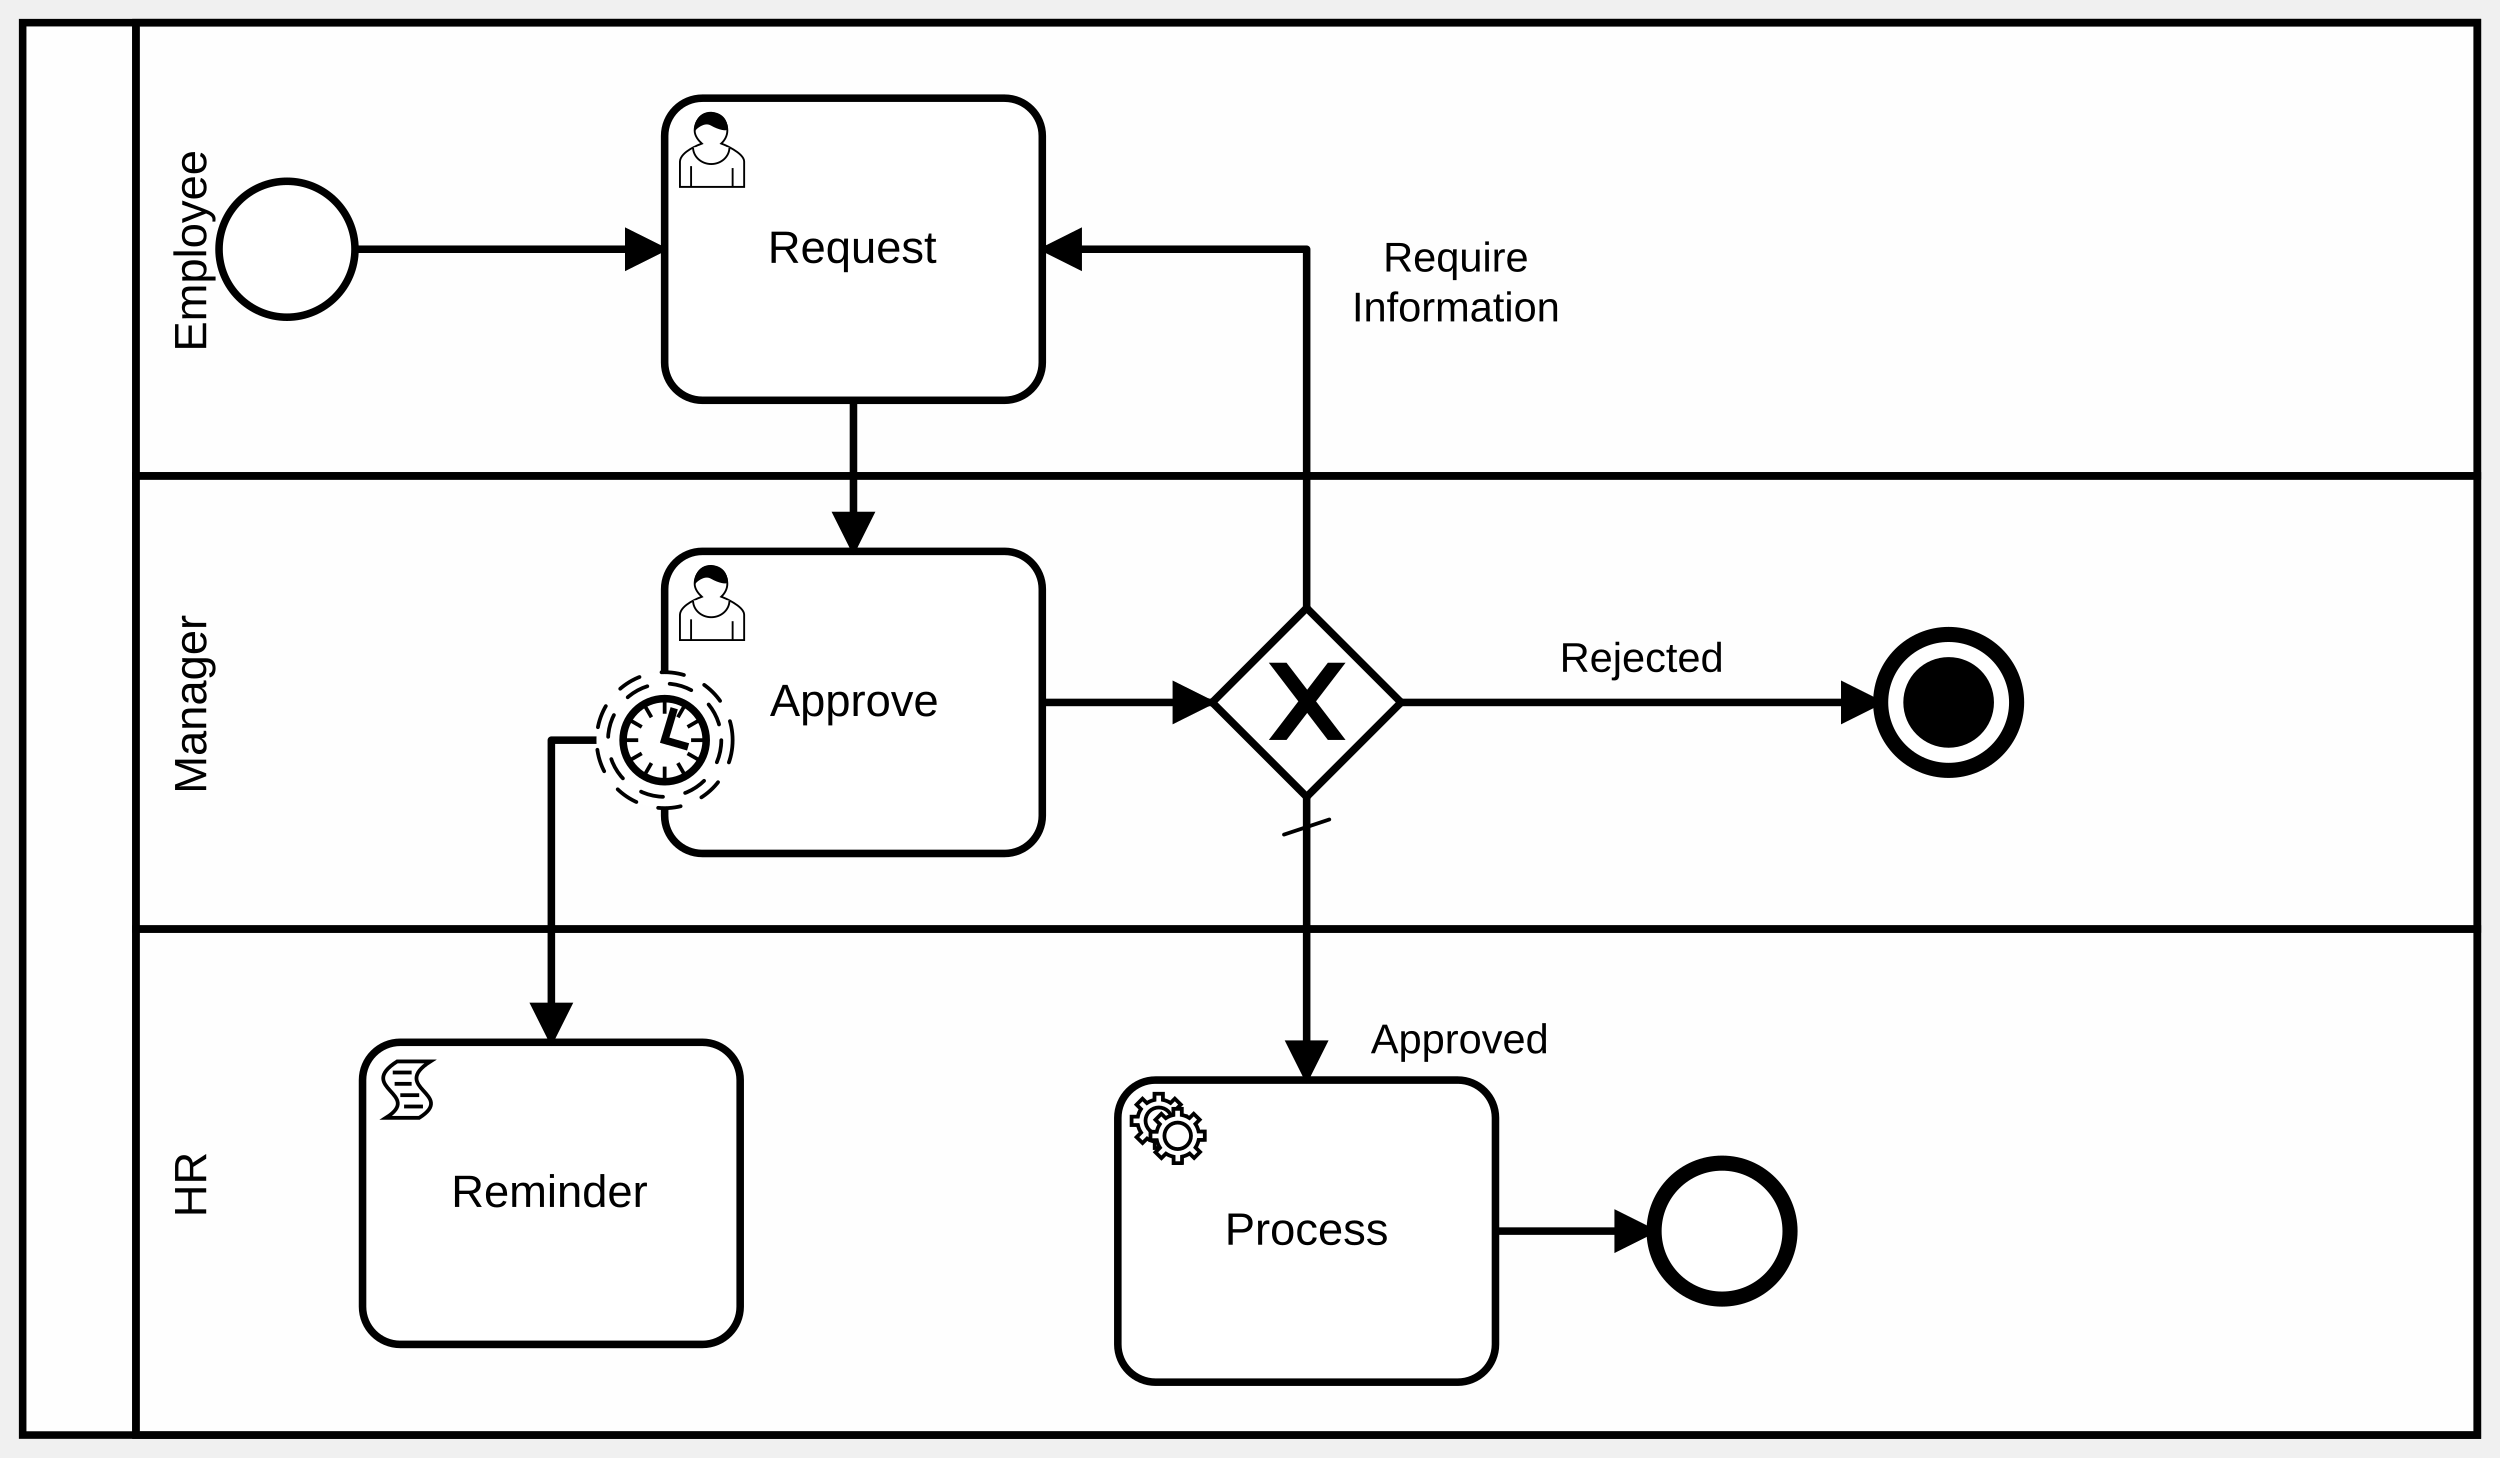
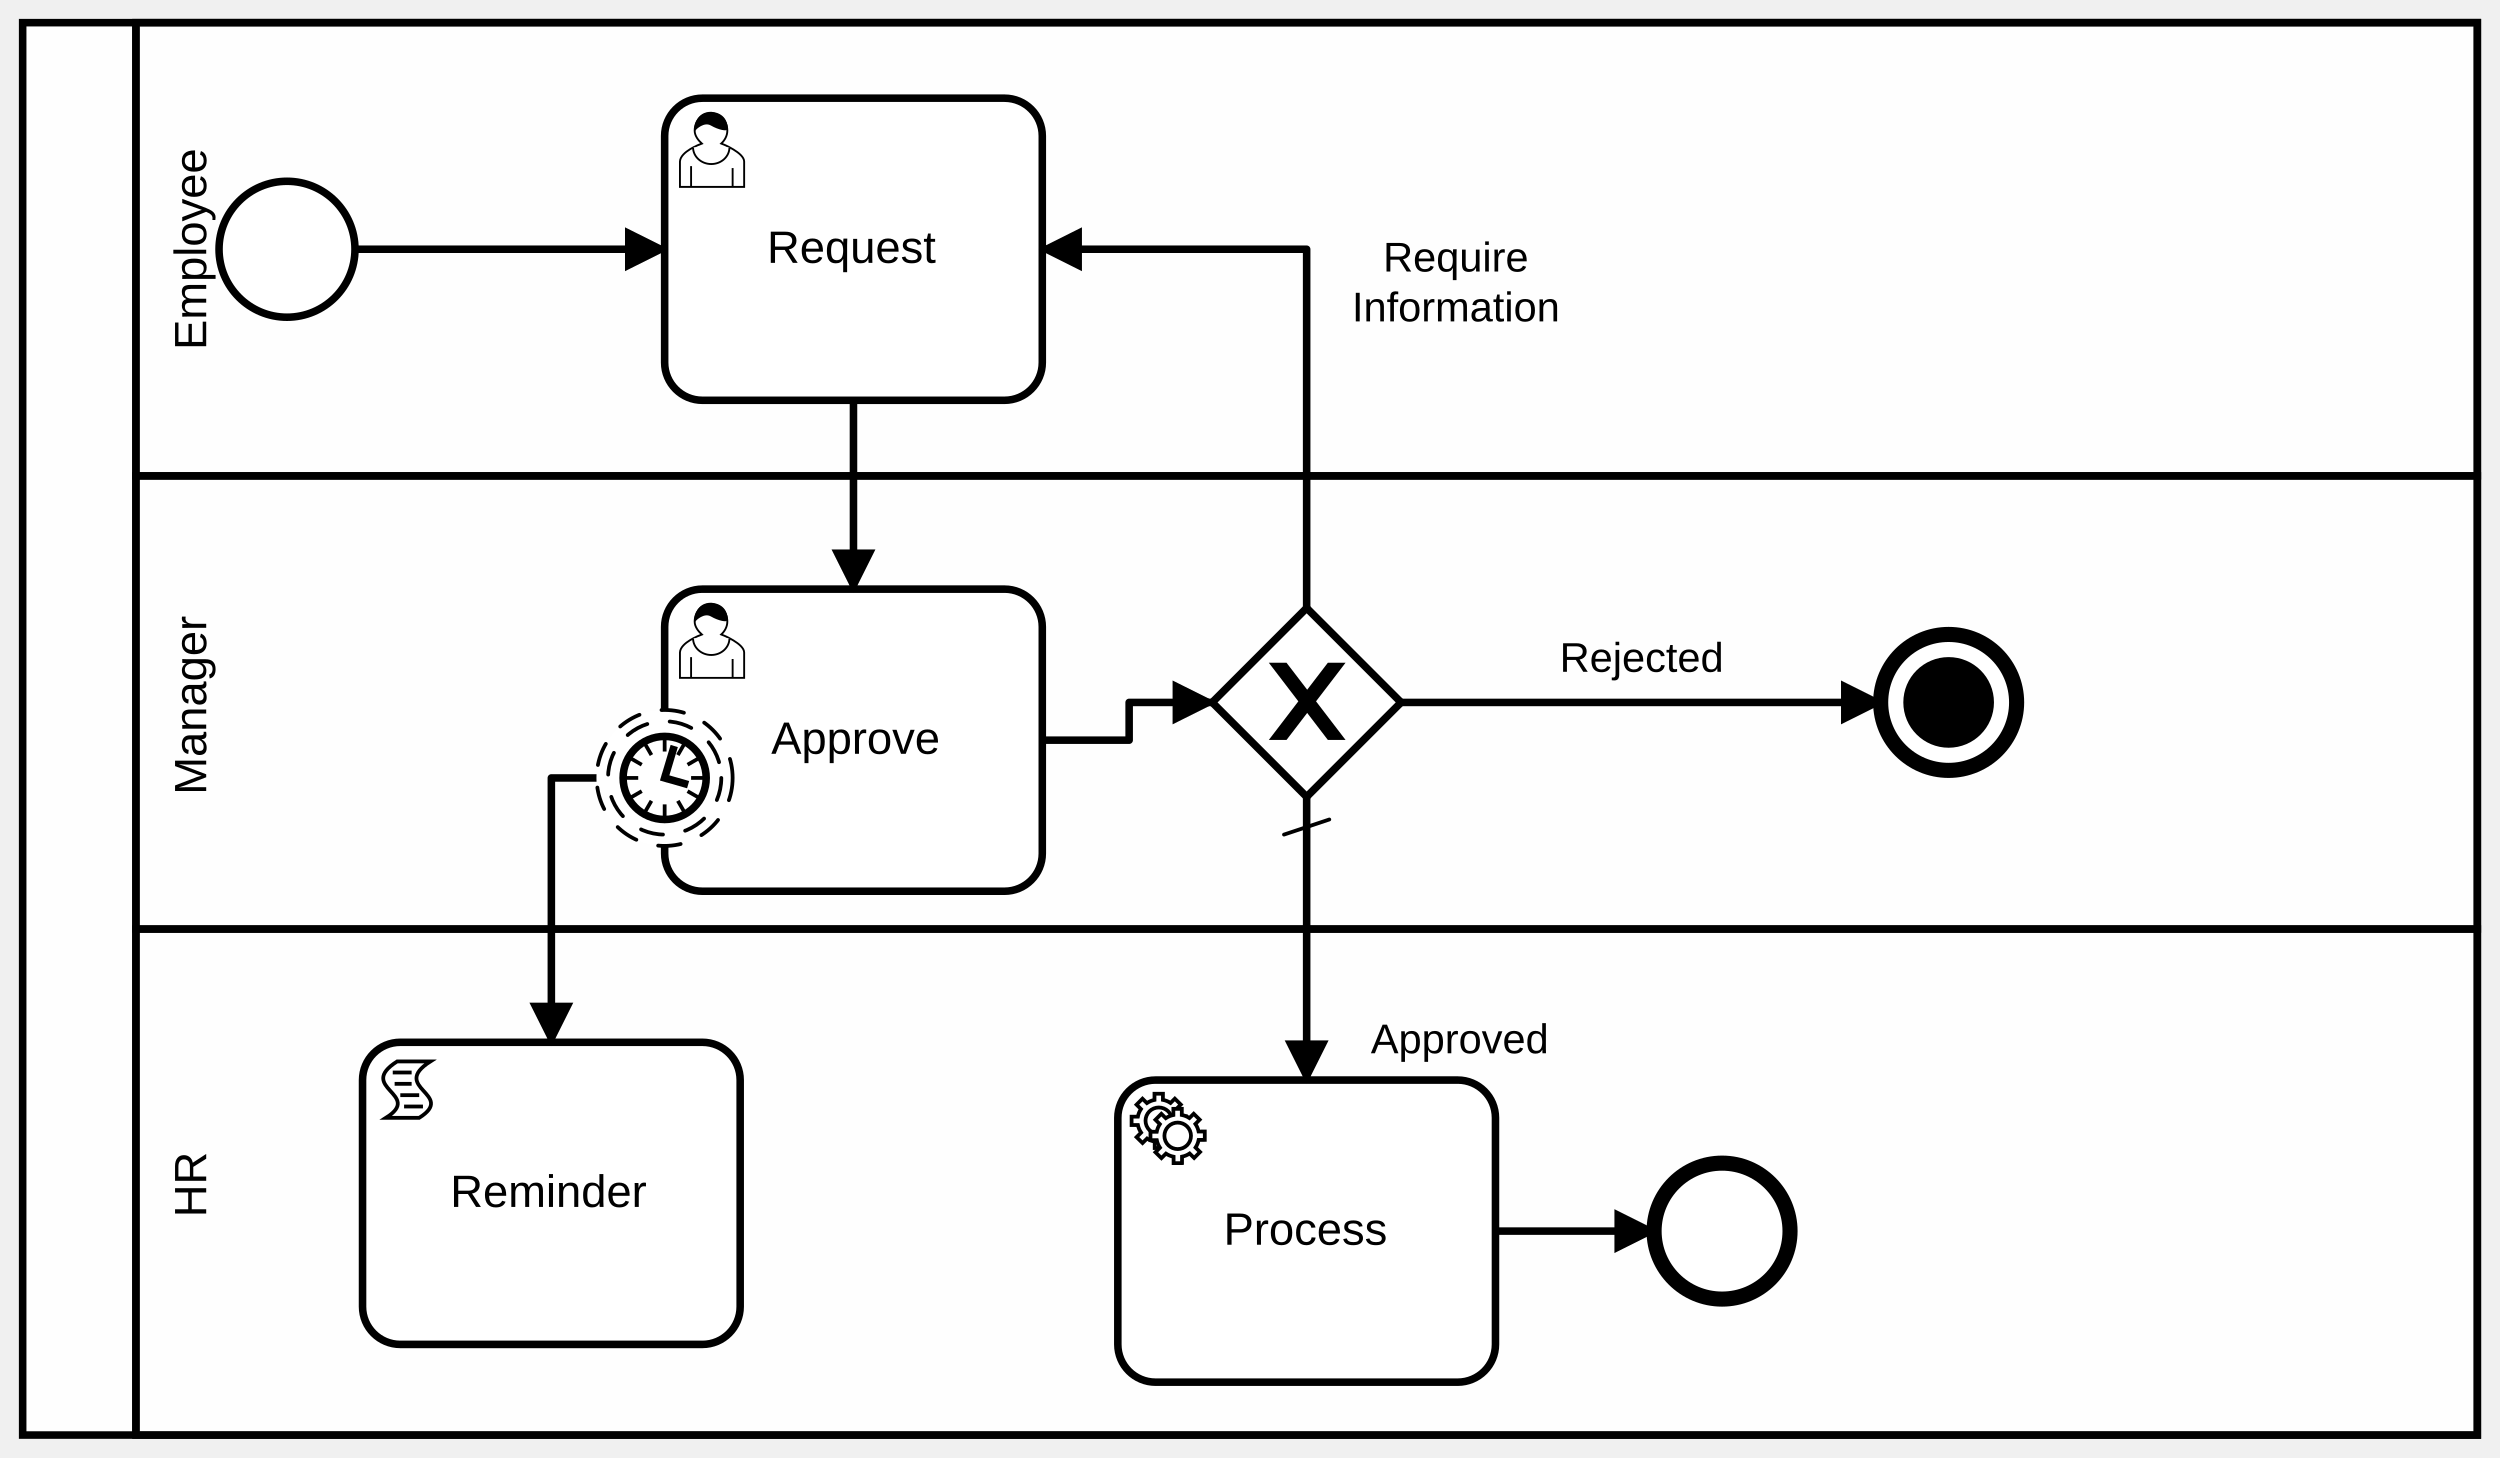
<svg xmlns="http://www.w3.org/2000/svg" width="662" height="386" viewBox="154 74 662 386" version="1.1">
  <defs>
-     <marker id="sequenceflow-end-white-black-cr2yk6qygbac28v9lx5rs51v8" viewBox="0 0 20 20" refX="11" refY="10" markerWidth="10" markerHeight="10" orient="auto">
+     <marker id="sequenceflow-end-white-black-1k8vbyw94cfrxo75tdefq50qu" viewBox="0 0 20 20" refX="11" refY="10" markerWidth="10" markerHeight="10" orient="auto">
      <path d="M 1 5 L 11 10 L 1 15 Z" style="fill: black; stroke-width: 1px; stroke-linecap: round; stroke-dasharray: 10000, 1; stroke: black;" />
    </marker>
-     <marker id="conditional-default-flow-marker-white-black-cr2yk6qygbac28v9lx5rs51v8" viewBox="0 0 20 20" refX="0" refY="10" markerWidth="10" markerHeight="10" orient="auto">
+     <marker id="conditional-default-flow-marker-white-black-1k8vbyw94cfrxo75tdefq50qu" viewBox="0 0 20 20" refX="0" refY="10" markerWidth="10" markerHeight="10" orient="auto">
      <path d="M 6 4 L 10 16" style="fill: black; stroke-width: 1px; stroke-linecap: round; stroke-dasharray: 10000, 1; stroke: black;" />
    </marker>
  </defs>
  <g class="djs-group">
    <g class="djs-element djs-shape" data-element-id="Participant_0r7glje" style="display: block;" transform="matrix(1 0 0 1 160 80)">
      <g class="djs-visual">
        <rect x="0" y="0" width="650" height="374" rx="0" ry="0" style="stroke: black; stroke-width: 2px; fill: white; fill-opacity: 0.95;" />
        <polyline points="30,0 30,374 " style="fill: none; stroke: black; stroke-width: 2px;" />
        <text lineHeight="1.2" class="djs-label" style="font-family: Arial, sans-serif; font-size: 12px; font-weight: normal; fill: black;" transform="matrix(-1.83697e-16 -1 1 -1.83697e-16 0 374)">
          <tspan x="187" y="18.6" />
        </text>
      </g>
      <rect class="djs-hit djs-hit-click-stroke" x="0" y="0" width="650" height="374" style="fill: none; stroke-opacity: 0; stroke: white; stroke-width: 15px;" />
      <rect class="djs-hit djs-hit-all" x="0" y="0" width="30" height="374" style="fill: none; stroke-opacity: 0; stroke: white; stroke-width: 15px;" />
      <rect x="-6" y="-6" width="662" height="386" class="djs-outline" style="fill: none;" />
    </g>
    <g class="djs-children">
      <g class="djs-group">
        <g class="djs-element djs-shape" data-element-id="Lane_05wy8pe" style="display: block;" transform="matrix(1 0 0 1 190 320)">
          <g class="djs-visual">
            <rect x="0" y="0" width="620" height="134" rx="0" ry="0" style="stroke: black; stroke-width: 2px; fill: white; fill-opacity: 0.35;" />
            <text lineHeight="1.2" class="djs-label" style="font-family: Arial, sans-serif; font-size: 12px; font-weight: normal; fill: black;" transform="matrix(-1.83697e-16 -1 1 -1.83697e-16 0 134)">
-               <tspan x="57.667" y="18.6">HR</tspan>
+               <tspan x="57.671" y="18.6">HR</tspan>
            </text>
          </g>
          <rect class="djs-hit djs-hit-click-stroke" x="0" y="0" width="620" height="134" style="fill: none; stroke-opacity: 0; stroke: white; stroke-width: 15px;" />
          <rect class="djs-hit djs-hit-all" x="0" y="0" width="30" height="134" style="fill: none; stroke-opacity: 0; stroke: white; stroke-width: 15px;" />
          <rect x="-6" y="-6" width="632" height="146" class="djs-outline" style="fill: none;" />
        </g>
      </g>
      <g class="djs-group">
        <g class="djs-element djs-shape" data-element-id="Lane_0a5bph6" style="display: block;" transform="matrix(1 0 0 1 190 200)">
          <g class="djs-visual">
            <rect x="0" y="0" width="620" height="120" rx="0" ry="0" style="stroke: black; stroke-width: 2px; fill: white; fill-opacity: 0.35;" />
            <text lineHeight="1.2" class="djs-label" style="font-family: Arial, sans-serif; font-size: 12px; font-weight: normal; fill: black;" transform="matrix(-1.83697e-16 -1 1 -1.83697e-16 0 120)">
-               <tspan x="35.817" y="18.6">Manager</tspan>
+               <tspan x="35.56" y="18.6">Manager</tspan>
            </text>
          </g>
          <rect class="djs-hit djs-hit-click-stroke" x="0" y="0" width="620" height="120" style="fill: none; stroke-opacity: 0; stroke: white; stroke-width: 15px;" />
          <rect class="djs-hit djs-hit-all" x="0" y="0" width="30" height="120" style="fill: none; stroke-opacity: 0; stroke: white; stroke-width: 15px;" />
          <rect x="-6" y="-6" width="632" height="132" class="djs-outline" style="fill: none;" />
        </g>
      </g>
      <g class="djs-group">
        <g class="djs-element djs-shape" data-element-id="Lane_0jmm0qb" style="display: block;" transform="matrix(1 0 0 1 190 80)">
          <g class="djs-visual">
            <rect x="0" y="0" width="620" height="120" rx="0" ry="0" style="stroke: black; stroke-width: 2px; fill: white; fill-opacity: 0.35;" />
            <text lineHeight="1.2" class="djs-label" style="font-family: Arial, sans-serif; font-size: 12px; font-weight: normal; fill: black;" transform="matrix(-1.83697e-16 -1 1 -1.83697e-16 0 120)">
-               <tspan x="32.906" y="18.6">Employee</tspan>
+               <tspan x="33.342" y="18.6">Employee</tspan>
            </text>
          </g>
          <rect class="djs-hit djs-hit-click-stroke" x="0" y="0" width="620" height="120" style="fill: none; stroke-opacity: 0; stroke: white; stroke-width: 15px;" />
          <rect class="djs-hit djs-hit-all" x="0" y="0" width="30" height="120" style="fill: none; stroke-opacity: 0; stroke: white; stroke-width: 15px;" />
          <rect x="-6" y="-6" width="632" height="132" class="djs-outline" style="fill: none;" />
        </g>
      </g>
      <g class="djs-group">
        <g class="djs-element djs-connection" data-element-id="Flow_00etx8n" style="display: block;">
          <g class="djs-visual">
-             <path d="m  312,270L300,270 L300,350 " style="fill: none; stroke-width: 2px; stroke: black; stroke-linejoin: round; marker-end: url('#sequenceflow-end-white-black-cr2yk6qygbac28v9lx5rs51v8');" />
-           </g>
-           <polyline points="312,270 300,270 300,350 " class="djs-hit djs-hit-stroke" style="fill: none; stroke-opacity: 0; stroke: white; stroke-width: 15px;" />
-           <rect x="294" y="264" width="24" height="92" class="djs-outline" style="fill: none;" />
+             <path d="m  312,280L300,280 L300,350 " style="fill: none; stroke-width: 2px; stroke: black; stroke-linejoin: round; marker-end: url('#sequenceflow-end-white-black-1k8vbyw94cfrxo75tdefq50qu');" />
+           </g>
+           <polyline points="312,280 300,280 300,350 " class="djs-hit djs-hit-stroke" style="fill: none; stroke-opacity: 0; stroke: white; stroke-width: 15px;" />
+           <rect x="294" y="274" width="24" height="82" class="djs-outline" style="fill: none;" />
        </g>
      </g>
      <g class="djs-group">
        <g class="djs-element djs-connection" data-element-id="Flow_0rvg1ym" style="display: block;">
          <g class="djs-visual">
-             <path d="m  500,235L500,140 L430,140 " style="fill: none; stroke-width: 2px; stroke: black; stroke-linejoin: round; marker-end: url('#sequenceflow-end-white-black-cr2yk6qygbac28v9lx5rs51v8');" />
+             <path d="m  500,235L500,140 L430,140 " style="fill: none; stroke-width: 2px; stroke: black; stroke-linejoin: round; marker-end: url('#sequenceflow-end-white-black-1k8vbyw94cfrxo75tdefq50qu');" />
          </g>
          <polyline points="500,235 500,140 430,140 " class="djs-hit djs-hit-stroke" style="fill: none; stroke-opacity: 0; stroke: white; stroke-width: 15px;" />
          <rect x="424" y="134" width="82" height="107" class="djs-outline" style="fill: none;" />
        </g>
      </g>
      <g class="djs-group">
        <g class="djs-element djs-connection" data-element-id="Flow_1ef1q1u" style="display: block;">
          <g class="djs-visual">
-             <path d="m  525,260L652,260 " style="fill: none; stroke-width: 2px; stroke: black; stroke-linejoin: round; marker-end: url('#sequenceflow-end-white-black-cr2yk6qygbac28v9lx5rs51v8');" />
+             <path d="m  525,260L652,260 " style="fill: none; stroke-width: 2px; stroke: black; stroke-linejoin: round; marker-end: url('#sequenceflow-end-white-black-1k8vbyw94cfrxo75tdefq50qu');" />
          </g>
          <polyline points="525,260 652,260 " class="djs-hit djs-hit-stroke" style="fill: none; stroke-opacity: 0; stroke: white; stroke-width: 15px;" />
          <rect x="519" y="254" width="139" height="12" class="djs-outline" style="fill: none;" />
        </g>
      </g>
      <g class="djs-group">
        <g class="djs-element djs-connection" data-element-id="Flow_1ufmnuh" style="display: block;">
          <g class="djs-visual">
-             <path d="m  500,285L500,360 " style="fill: none; stroke-width: 2px; stroke: black; stroke-linejoin: round; marker-end: url('#sequenceflow-end-white-black-cr2yk6qygbac28v9lx5rs51v8'); marker-start: url('#conditional-default-flow-marker-white-black-cr2yk6qygbac28v9lx5rs51v8');" />
+             <path d="m  500,285L500,360 " style="fill: none; stroke-width: 2px; stroke: black; stroke-linejoin: round; marker-end: url('#sequenceflow-end-white-black-1k8vbyw94cfrxo75tdefq50qu'); marker-start: url('#conditional-default-flow-marker-white-black-1k8vbyw94cfrxo75tdefq50qu');" />
          </g>
          <polyline points="500,285 500,360 " class="djs-hit djs-hit-stroke" style="fill: none; stroke-opacity: 0; stroke: white; stroke-width: 15px;" />
          <rect x="494" y="279" width="12" height="87" class="djs-outline" style="fill: none;" />
        </g>
      </g>
      <g class="djs-group">
        <g class="djs-element djs-connection" data-element-id="Flow_1un6mui" style="display: block;">
          <g class="djs-visual">
-             <path d="m  550,400L592,400 " style="fill: none; stroke-width: 2px; stroke: black; stroke-linejoin: round; marker-end: url('#sequenceflow-end-white-black-cr2yk6qygbac28v9lx5rs51v8');" />
+             <path d="m  550,400L592,400 " style="fill: none; stroke-width: 2px; stroke: black; stroke-linejoin: round; marker-end: url('#sequenceflow-end-white-black-1k8vbyw94cfrxo75tdefq50qu');" />
          </g>
          <polyline points="550,400 592,400 " class="djs-hit djs-hit-stroke" style="fill: none; stroke-opacity: 0; stroke: white; stroke-width: 15px;" />
          <rect x="544" y="394" width="54" height="12" class="djs-outline" style="fill: none;" />
        </g>
      </g>
      <g class="djs-group">
        <g class="djs-element djs-connection" data-element-id="Flow_1my72g7" style="display: block;">
          <g class="djs-visual">
-             <path d="m  430,260L475,260 " style="fill: none; stroke-width: 2px; stroke: black; stroke-linejoin: round; marker-end: url('#sequenceflow-end-white-black-cr2yk6qygbac28v9lx5rs51v8');" />
-           </g>
-           <polyline points="430,260 475,260 " class="djs-hit djs-hit-stroke" style="fill: none; stroke-opacity: 0; stroke: white; stroke-width: 15px;" />
-           <rect x="424" y="254" width="57" height="12" class="djs-outline" style="fill: none;" />
+             <path d="m  430,270L453,270 L453,260 L475,260 " style="fill: none; stroke-width: 2px; stroke: black; stroke-linejoin: round; marker-end: url('#sequenceflow-end-white-black-1k8vbyw94cfrxo75tdefq50qu');" />
+           </g>
+           <polyline points="430,270 453,270 453,260 475,260 " class="djs-hit djs-hit-stroke" style="fill: none; stroke-opacity: 0; stroke: white; stroke-width: 15px;" />
+           <rect x="424" y="254" width="57" height="22" class="djs-outline" style="fill: none;" />
        </g>
      </g>
      <g class="djs-group">
        <g class="djs-element djs-connection" data-element-id="Flow_0xa1hl7" style="display: block;">
          <g class="djs-visual">
-             <path d="m  248,140L330,140 " style="fill: none; stroke-width: 2px; stroke: black; stroke-linejoin: round; marker-end: url('#sequenceflow-end-white-black-cr2yk6qygbac28v9lx5rs51v8');" />
+             <path d="m  248,140L330,140 " style="fill: none; stroke-width: 2px; stroke: black; stroke-linejoin: round; marker-end: url('#sequenceflow-end-white-black-1k8vbyw94cfrxo75tdefq50qu');" />
          </g>
          <polyline points="248,140 330,140 " class="djs-hit djs-hit-stroke" style="fill: none; stroke-opacity: 0; stroke: white; stroke-width: 15px;" />
          <rect x="242" y="134" width="94" height="12" class="djs-outline" style="fill: none;" />
        </g>
      </g>
      <g class="djs-group">
        <g class="djs-element djs-connection" data-element-id="Flow_1ig8mx7" style="display: block;">
          <g class="djs-visual">
-             <path d="m  380,180L380,220 " style="fill: none; stroke-width: 2px; stroke: black; stroke-linejoin: round; marker-end: url('#sequenceflow-end-white-black-cr2yk6qygbac28v9lx5rs51v8');" />
-           </g>
-           <polyline points="380,180 380,220 " class="djs-hit djs-hit-stroke" style="fill: none; stroke-opacity: 0; stroke: white; stroke-width: 15px;" />
-           <rect x="374" y="174" width="12" height="52" class="djs-outline" style="fill: none;" />
+             <path d="m  380,180L380,230 " style="fill: none; stroke-width: 2px; stroke: black; stroke-linejoin: round; marker-end: url('#sequenceflow-end-white-black-1k8vbyw94cfrxo75tdefq50qu');" />
+           </g>
+           <polyline points="380,180 380,230 " class="djs-hit djs-hit-stroke" style="fill: none; stroke-opacity: 0; stroke: white; stroke-width: 15px;" />
+           <rect x="374" y="174" width="12" height="62" class="djs-outline" style="fill: none;" />
        </g>
      </g>
      <g class="djs-group">
        <g class="djs-element djs-shape" data-element-id="StartEvent_1" style="display: block;" transform="matrix(1 0 0 1 212 122)">
          <g class="djs-visual">
            <circle cx="18" cy="18" r="18" style="stroke: black; stroke-width: 2px; fill: white; fill-opacity: 0.95;" />
          </g>
          <rect class="djs-hit djs-hit-all" x="0" y="0" width="36" height="36" style="fill: none; stroke-opacity: 0; stroke: white; stroke-width: 15px;" />
          <rect x="-6" y="-6" width="48" height="48" class="djs-outline" style="fill: none;" />
        </g>
      </g>
      <g class="djs-group">
-         <g class="djs-element djs-shape" data-element-id="Request" style="display: block;" transform="matrix(1 0 0 1 330 100)">
-           <g class="djs-visual">
-             <rect x="0" y="0" width="100" height="80" rx="10" ry="10" style="stroke: black; stroke-width: 2px; fill: white; fill-opacity: 0.95;" />
-             <text lineHeight="1.2" class="djs-label" style="font-family: Arial, sans-serif; font-size: 12px; font-weight: normal; fill: black;">
-               <tspan x="27.319" y="43.6">Request</tspan>
+         <g class="djs-element djs-shape selected" data-element-id="Request" style="display: block;" transform="matrix(1 0 0 1 330 100)">
+           <g class="djs-visual">
+             <rect x="0" y="0" width="100" height="80" rx="10" ry="10" style="stroke: black; stroke-width: 2px; fill: white; fill-opacity: 0.95;" />
+             <text lineHeight="1.2" class="djs-label" style="font-family: Arial, sans-serif; font-size: 12px; font-weight: normal; fill: black;">
+               <tspan x="27.116" y="43.6">Request</tspan>
            </text>
            <path d="m 15,12 c 0.909,-0.845 1.594,-2.049 1.594,-3.385 0,-2.554 -1.805,-4.622 -4.357,-4.622 -2.552,0 -4.288,2.068 -4.288,4.622 0,1.348 0.974,2.562 1.896,3.405 -0.529,0.187 -5.669,2.097 -5.794,4.756 v 6.718 h 17 v -6.718 c 0,-2.298 -5.528,-4.595 -6.051,-4.776 zm -8,6 l 0,5.5 m 11,0 l 0,-5" style="fill: white; stroke-width: 0.5px; stroke: black;" />
            <path d="m 15,12 m 2.162,1.009 c 0,2.447 -2.158,4.431 -4.821,4.431 -2.665,0 -4.822,-1.981 -4.822,-4.431 " style="fill: white; stroke-width: 0.5px; stroke: black;" />
            <path d="m 15,12 m -6.9,-3.80 c 0,0 2.251,-2.358 4.274,-1.177 2.024,1.181 4.221,1.537 4.124,0.965 -0.098,-0.57 -0.117,-3.791 -4.191,-4.136 -3.575,0.001 -4.208,3.367 -4.207,4.348 z" style="fill: black; stroke-width: 0.5px; stroke: black;" />
          </g>
          <rect class="djs-hit djs-hit-all" x="0" y="0" width="100" height="80" style="fill: none; stroke-opacity: 0; stroke: white; stroke-width: 15px;" />
          <rect x="-6" y="-6" width="112" height="92" class="djs-outline" style="fill: none;" />
        </g>
      </g>
      <g class="djs-group">
-         <g class="djs-element djs-shape" data-element-id="Approve" style="display: block;" transform="matrix(1 0 0 1 330 220)">
-           <g class="djs-visual">
-             <rect x="0" y="0" width="100" height="80" rx="10" ry="10" style="stroke: black; stroke-width: 2px; fill: white; fill-opacity: 0.95;" />
-             <text lineHeight="1.2" class="djs-label" style="font-family: Arial, sans-serif; font-size: 12px; font-weight: normal; fill: black;">
-               <tspan x="27.864" y="43.6">Approve</tspan>
+         <g class="djs-element djs-shape" data-element-id="Event_02om8ew" style="display: block;" transform="matrix(1 0 0 1 652 242)">
+           <g class="djs-visual">
+             <circle cx="18" cy="18" r="18" style="stroke: black; stroke-width: 4px; fill: white; fill-opacity: 0.95;" />
+             <circle cx="18" cy="18" r="10" style="stroke: black; stroke-width: 4px; fill: black;" />
+           </g>
+           <rect class="djs-hit djs-hit-all" x="0" y="0" width="36" height="36" style="fill: none; stroke-opacity: 0; stroke: white; stroke-width: 15px;" />
+           <rect x="-6" y="-6" width="48" height="48" class="djs-outline" style="fill: none;" />
+         </g>
+       </g>
+       <g class="djs-group">
+         <g class="djs-element djs-shape" data-element-id="Event_1qg3mz1" style="display: block;" transform="matrix(1 0 0 1 592 382)">
+           <g class="djs-visual">
+             <circle cx="18" cy="18" r="18" style="stroke: black; stroke-width: 4px; fill: white; fill-opacity: 0.95;" />
+           </g>
+           <rect class="djs-hit djs-hit-all" x="0" y="0" width="36" height="36" style="fill: none; stroke-opacity: 0; stroke: white; stroke-width: 15px;" />
+           <rect x="-6" y="-6" width="48" height="48" class="djs-outline" style="fill: none;" />
+         </g>
+       </g>
+       <g class="djs-group">
+         <g class="djs-element djs-shape" data-element-id="Gateway_1kqewfd" style="display: block;" transform="matrix(1 0 0 1 475 235)">
+           <g class="djs-visual">
+             <polygon points="25,0 50,25 25,50 0,25" style="stroke: black; stroke-width: 2px; fill: white; fill-opacity: 0.95;" />
+             <path d="m 16,15 7.429,9.714 -7.429,9.714 3.429,0 5.714,-7.464 5.714,7.464 3.429,0 -7.429,-9.714 7.429,-9.714 -3.429,0 -5.714,7.464 -5.714,-7.464 -3.429,0 z" style="fill: black; stroke-width: 1px; stroke: black;" />
+           </g>
+           <rect class="djs-hit djs-hit-all" x="0" y="0" width="50" height="50" style="fill: none; stroke-opacity: 0; stroke: white; stroke-width: 15px;" />
+           <rect x="-6" y="-6" width="62" height="62" class="djs-outline" style="fill: none;" />
+         </g>
+       </g>
+       <g class="djs-group">
+         <g class="djs-element djs-shape" data-element-id="Activity_1escddn" style="display: block;" transform="matrix(1 0 0 1 250 350)">
+           <g class="djs-visual">
+             <rect x="0" y="0" width="100" height="80" rx="10" ry="10" style="stroke: black; stroke-width: 2px; fill: white; fill-opacity: 0.95;" />
+             <text lineHeight="1.2" class="djs-label" style="font-family: Arial, sans-serif; font-size: 12px; font-weight: normal; fill: black;">
+               <tspan x="23.233" y="43.6">Reminder</tspan>
+             </text>
+             <path d="m 15,20 c 9.967,-6.273 -8.001,-7.919 2.969,-14.938 l -8.803,0 c -10.97,7.019 6.998,8.665 -2.969,14.938 z m -7,-12 l 5,0 m -4.5,3 l 4.5,0 m -3,3 l 5,0m -4,3 l 5,0" style="fill: none; stroke-width: 1px; stroke: black;" />
+           </g>
+           <rect class="djs-hit djs-hit-all" x="0" y="0" width="100" height="80" style="fill: none; stroke-opacity: 0; stroke: white; stroke-width: 15px;" />
+           <rect x="-6" y="-6" width="112" height="92" class="djs-outline" style="fill: none;" />
+         </g>
+       </g>
+       <g class="djs-group">
+         <g class="djs-element djs-shape" data-element-id="Activity_1rx1txe" style="display: block;" transform="matrix(1 0 0 1 450 360)">
+           <g class="djs-visual">
+             <rect x="0" y="0" width="100" height="80" rx="10" ry="10" style="stroke: black; stroke-width: 2px; fill: white; fill-opacity: 0.95;" />
+             <text lineHeight="1.2" class="djs-label" style="font-family: Arial, sans-serif; font-size: 12px; font-weight: normal; fill: black;">
+               <tspan x="28.01" y="43.6">Process</tspan>
+             </text>
+             <path d="m 12,18 v -1.713 c 0.352,-0.07 0.704,-0.178 1.048,-0.321 0.344,-0.145 0.666,-0.321 0.966,-0.521 l 1.194,1.18 1.567,-1.577 -1.195,-1.18 c 0.403,-0.614 0.683,-1.299 0.825,-2.018 l 1.622,-0.01 v -2.22 l -1.637,0.01 c -0.073,-0.352 -0.178,-0.7 -0.324,-1.044 -0.145,-0.344 -0.321,-0.664 -0.523,-0.962 l 1.131,-1.136 -1.583,-1.563 -1.13,1.136 c -0.614,-0.401 -1.303,-0.681 -2.023,-0.822 l 0.009,-1.619 h -2.241 l 0.004,1.631 c -0.354,0.074 -0.705,0.18 -1.05,0.324 -0.344,0.144 -0.665,0.321 -0.964,0.52 l -1.17,-1.158 -1.567,1.579 1.168,1.157 c -0.403,0.613 -0.683,1.298 -0.825,2.017 l -1.659,0.003 v 2.222 l 1.672,-0.006 c 0.073,0.351 0.18,0.702 0.324,1.045 0.145,0.344 0.321,0.664 0.523,0.961 l -1.199,1.197 1.584,1.56 1.196,-1.193 c 0.614,0.403 1.303,0.682 2.023,0.823 l 7.19e-4,1.699 h 2.227 z m 0.221,-3.996 c -1.789,0.75 -3.858,-0.093 -4.61,-1.874 -0.752,-1.783 0.091,-3.846 1.88,-4.596 1.788,-0.749 3.857,0.093 4.609,1.874 0.752,1.782 -0.091,3.846 -1.88,4.596 z" style="fill: white; stroke-width: 1px; stroke: black;" />
+             <path d="m 17.2,18 c -1.789,0.75 -3.858,-0.093 -4.61,-1.874 -0.752,-1.783 0.091,-3.846 1.88,-4.596 1.788,-0.749 3.857,0.093 4.609,1.874 0.752,1.782 -0.091,3.846 -1.88,4.596 z" style="fill: white; stroke-width: 0px; stroke: black;" />
+             <path d="m 17,22 v -1.713 c 0.352,-0.07 0.704,-0.178 1.048,-0.321 0.344,-0.145 0.666,-0.321 0.966,-0.521 l 1.194,1.18 1.567,-1.577 -1.195,-1.18 c 0.403,-0.614 0.683,-1.299 0.825,-2.018 l 1.622,-0.01 v -2.22 l -1.637,0.01 c -0.073,-0.352 -0.178,-0.7 -0.324,-1.044 -0.145,-0.344 -0.321,-0.664 -0.523,-0.962 l 1.131,-1.136 -1.583,-1.563 -1.13,1.136 c -0.614,-0.401 -1.303,-0.681 -2.023,-0.822 l 0.009,-1.619 h -2.241 l 0.004,1.631 c -0.354,0.074 -0.705,0.18 -1.05,0.324 -0.344,0.144 -0.665,0.321 -0.964,0.52 l -1.17,-1.158 -1.567,1.579 1.168,1.157 c -0.403,0.613 -0.683,1.298 -0.825,2.017 l -1.659,0.003 v 2.222 l 1.672,-0.006 c 0.073,0.351 0.18,0.702 0.324,1.045 0.145,0.344 0.321,0.664 0.523,0.961 l -1.199,1.197 1.584,1.56 1.196,-1.193 c 0.614,0.403 1.303,0.682 2.023,0.823 l 7.19e-4,1.699 h 2.227 z m 0.221,-3.996 c -1.789,0.75 -3.858,-0.093 -4.61,-1.874 -0.752,-1.783 0.091,-3.846 1.88,-4.596 1.788,-0.749 3.857,0.093 4.609,1.874 0.752,1.782 -0.091,3.846 -1.88,4.596 z" style="fill: white; stroke-width: 1px; stroke: black;" />
+           </g>
+           <rect class="djs-hit djs-hit-all" x="0" y="0" width="100" height="80" style="fill: none; stroke-opacity: 0; stroke: white; stroke-width: 15px;" />
+           <rect x="-6" y="-6" width="112" height="92" class="djs-outline" style="fill: none;" />
+         </g>
+       </g>
+       <g class="djs-group">
+         <g class="djs-element djs-shape" data-element-id="Approve" style="display: block;" transform="matrix(1 0 0 1 330 230)">
+           <g class="djs-visual">
+             <rect x="0" y="0" width="100" height="80" rx="10" ry="10" style="stroke: black; stroke-width: 2px; fill: white; fill-opacity: 0.95;" />
+             <text lineHeight="1.2" class="djs-label" style="font-family: Arial, sans-serif; font-size: 12px; font-weight: normal; fill: black;">
+               <tspan x="28.22" y="43.6">Approve</tspan>
            </text>
            <path d="m 15,12 c 0.909,-0.845 1.594,-2.049 1.594,-3.385 0,-2.554 -1.805,-4.622 -4.357,-4.622 -2.552,0 -4.288,2.068 -4.288,4.622 0,1.348 0.974,2.562 1.896,3.405 -0.529,0.187 -5.669,2.097 -5.794,4.756 v 6.718 h 17 v -6.718 c 0,-2.298 -5.528,-4.595 -6.051,-4.776 zm -8,6 l 0,5.5 m 11,0 l 0,-5" style="fill: white; stroke-width: 0.5px; stroke: black;" />
            <path d="m 15,12 m 2.162,1.009 c 0,2.447 -2.158,4.431 -4.821,4.431 -2.665,0 -4.822,-1.981 -4.822,-4.431 " style="fill: white; stroke-width: 0.5px; stroke: black;" />
            <path d="m 15,12 m -6.9,-3.80 c 0,0 2.251,-2.358 4.274,-1.177 2.024,1.181 4.221,1.537 4.124,0.965 -0.098,-0.57 -0.117,-3.791 -4.191,-4.136 -3.575,0.001 -4.208,3.367 -4.207,4.348 z" style="fill: black; stroke-width: 0.5px; stroke: black;" />
          </g>
          <rect class="djs-hit djs-hit-all" x="0" y="0" width="100" height="80" style="fill: none; stroke-opacity: 0; stroke: white; stroke-width: 15px;" />
          <rect x="-6" y="-6" width="112" height="92" class="djs-outline" style="fill: none;" />
        </g>
      </g>
      <g class="djs-group">
-         <g class="djs-element djs-shape" data-element-id="Event_02om8ew" style="display: block;" transform="matrix(1 0 0 1 652 242)">
-           <g class="djs-visual">
-             <circle cx="18" cy="18" r="18" style="stroke: black; stroke-width: 4px; fill: white; fill-opacity: 0.95;" />
-             <circle cx="18" cy="18" r="10" style="stroke: black; stroke-width: 4px; fill: black;" />
-           </g>
-           <rect class="djs-hit djs-hit-all" x="0" y="0" width="36" height="36" style="fill: none; stroke-opacity: 0; stroke: white; stroke-width: 15px;" />
-           <rect x="-6" y="-6" width="48" height="48" class="djs-outline" style="fill: none;" />
-         </g>
-       </g>
-       <g class="djs-group">
-         <g class="djs-element djs-shape" data-element-id="Event_1qg3mz1" style="display: block;" transform="matrix(1 0 0 1 592 382)">
-           <g class="djs-visual">
-             <circle cx="18" cy="18" r="18" style="stroke: black; stroke-width: 4px; fill: white; fill-opacity: 0.95;" />
-           </g>
-           <rect class="djs-hit djs-hit-all" x="0" y="0" width="36" height="36" style="fill: none; stroke-opacity: 0; stroke: white; stroke-width: 15px;" />
-           <rect x="-6" y="-6" width="48" height="48" class="djs-outline" style="fill: none;" />
-         </g>
-       </g>
-       <g class="djs-group">
-         <g class="djs-element djs-shape" data-element-id="Gateway_1kqewfd" style="display: block;" transform="matrix(1 0 0 1 475 235)">
-           <g class="djs-visual">
-             <polygon points="25,0 50,25 25,50 0,25" style="stroke: black; stroke-width: 2px; fill: white; fill-opacity: 0.95;" />
-             <path d="m 16,15 7.429,9.714 -7.429,9.714 3.429,0 5.714,-7.464 5.714,7.464 3.429,0 -7.429,-9.714 7.429,-9.714 -3.429,0 -5.714,7.464 -5.714,-7.464 -3.429,0 z" style="fill: black; stroke-width: 1px; stroke: black;" />
-           </g>
-           <rect class="djs-hit djs-hit-all" x="0" y="0" width="50" height="50" style="fill: none; stroke-opacity: 0; stroke: white; stroke-width: 15px;" />
-           <rect x="-6" y="-6" width="62" height="62" class="djs-outline" style="fill: none;" />
-         </g>
-       </g>
-       <g class="djs-group">
-         <g class="djs-element djs-shape" data-element-id="Activity_1escddn" style="display: block;" transform="matrix(1 0 0 1 250 350)">
-           <g class="djs-visual">
-             <rect x="0" y="0" width="100" height="80" rx="10" ry="10" style="stroke: black; stroke-width: 2px; fill: white; fill-opacity: 0.95;" />
-             <text lineHeight="1.2" class="djs-label" style="font-family: Arial, sans-serif; font-size: 12px; font-weight: normal; fill: black;">
-               <tspan x="23.488" y="43.6">Reminder</tspan>
-             </text>
-             <path d="m 15,20 c 9.967,-6.273 -8.001,-7.919 2.969,-14.938 l -8.803,0 c -10.97,7.019 6.998,8.665 -2.969,14.938 z m -7,-12 l 5,0 m -4.5,3 l 4.5,0 m -3,3 l 5,0m -4,3 l 5,0" style="fill: none; stroke-width: 1px; stroke: black;" />
-           </g>
-           <rect class="djs-hit djs-hit-all" x="0" y="0" width="100" height="80" style="fill: none; stroke-opacity: 0; stroke: white; stroke-width: 15px;" />
-           <rect x="-6" y="-6" width="112" height="92" class="djs-outline" style="fill: none;" />
-         </g>
-       </g>
-       <g class="djs-group">
-         <g class="djs-element djs-shape selected" data-element-id="Activity_1rx1txe" style="display: block;" transform="matrix(1 0 0 1 450 360)">
-           <g class="djs-visual">
-             <rect x="0" y="0" width="100" height="80" rx="10" ry="10" style="stroke: black; stroke-width: 2px; fill: white; fill-opacity: 0.95;" />
-             <text lineHeight="1.2" class="djs-label" style="font-family: Arial, sans-serif; font-size: 12px; font-weight: normal; fill: black;">
-               <tspan x="28.32" y="43.6">Process</tspan>
-             </text>
-             <path d="m 12,18 v -1.713 c 0.352,-0.07 0.704,-0.178 1.048,-0.321 0.344,-0.145 0.666,-0.321 0.966,-0.521 l 1.194,1.18 1.567,-1.577 -1.195,-1.18 c 0.403,-0.614 0.683,-1.299 0.825,-2.018 l 1.622,-0.01 v -2.22 l -1.637,0.01 c -0.073,-0.352 -0.178,-0.7 -0.324,-1.044 -0.145,-0.344 -0.321,-0.664 -0.523,-0.962 l 1.131,-1.136 -1.583,-1.563 -1.13,1.136 c -0.614,-0.401 -1.303,-0.681 -2.023,-0.822 l 0.009,-1.619 h -2.241 l 0.004,1.631 c -0.354,0.074 -0.705,0.18 -1.05,0.324 -0.344,0.144 -0.665,0.321 -0.964,0.52 l -1.17,-1.158 -1.567,1.579 1.168,1.157 c -0.403,0.613 -0.683,1.298 -0.825,2.017 l -1.659,0.003 v 2.222 l 1.672,-0.006 c 0.073,0.351 0.18,0.702 0.324,1.045 0.145,0.344 0.321,0.664 0.523,0.961 l -1.199,1.197 1.584,1.56 1.196,-1.193 c 0.614,0.403 1.303,0.682 2.023,0.823 l 7.19e-4,1.699 h 2.227 z m 0.221,-3.996 c -1.789,0.75 -3.858,-0.093 -4.61,-1.874 -0.752,-1.783 0.091,-3.846 1.88,-4.596 1.788,-0.749 3.857,0.093 4.609,1.874 0.752,1.782 -0.091,3.846 -1.88,4.596 z" style="fill: white; stroke-width: 1px; stroke: black;" />
-             <path d="m 17.2,18 c -1.789,0.75 -3.858,-0.093 -4.61,-1.874 -0.752,-1.783 0.091,-3.846 1.88,-4.596 1.788,-0.749 3.857,0.093 4.609,1.874 0.752,1.782 -0.091,3.846 -1.88,4.596 z" style="fill: white; stroke-width: 0px; stroke: black;" />
-             <path d="m 17,22 v -1.713 c 0.352,-0.07 0.704,-0.178 1.048,-0.321 0.344,-0.145 0.666,-0.321 0.966,-0.521 l 1.194,1.18 1.567,-1.577 -1.195,-1.18 c 0.403,-0.614 0.683,-1.299 0.825,-2.018 l 1.622,-0.01 v -2.22 l -1.637,0.01 c -0.073,-0.352 -0.178,-0.7 -0.324,-1.044 -0.145,-0.344 -0.321,-0.664 -0.523,-0.962 l 1.131,-1.136 -1.583,-1.563 -1.13,1.136 c -0.614,-0.401 -1.303,-0.681 -2.023,-0.822 l 0.009,-1.619 h -2.241 l 0.004,1.631 c -0.354,0.074 -0.705,0.18 -1.05,0.324 -0.344,0.144 -0.665,0.321 -0.964,0.52 l -1.17,-1.158 -1.567,1.579 1.168,1.157 c -0.403,0.613 -0.683,1.298 -0.825,2.017 l -1.659,0.003 v 2.222 l 1.672,-0.006 c 0.073,0.351 0.18,0.702 0.324,1.045 0.145,0.344 0.321,0.664 0.523,0.961 l -1.199,1.197 1.584,1.56 1.196,-1.193 c 0.614,0.403 1.303,0.682 2.023,0.823 l 7.19e-4,1.699 h 2.227 z m 0.221,-3.996 c -1.789,0.75 -3.858,-0.093 -4.61,-1.874 -0.752,-1.783 0.091,-3.846 1.88,-4.596 1.788,-0.749 3.857,0.093 4.609,1.874 0.752,1.782 -0.091,3.846 -1.88,4.596 z" style="fill: white; stroke-width: 1px; stroke: black;" />
-           </g>
-           <rect class="djs-hit djs-hit-all" x="0" y="0" width="100" height="80" style="fill: none; stroke-opacity: 0; stroke: white; stroke-width: 15px;" />
-           <rect x="-6" y="-6" width="112" height="92" class="djs-outline" style="fill: none;" />
-         </g>
-       </g>
-       <g class="djs-group">
-         <g class="djs-element djs-shape" data-element-id="timer-event" style="display: block;" transform="matrix(1 0 0 1 312 252)">
+         <g class="djs-element djs-shape" data-element-id="timer-event" style="display: block;" transform="matrix(1 0 0 1 312 262)">
          <g class="djs-visual">
            <circle cx="18" cy="18" r="18" style="stroke: black; stroke-width: 1px; fill: white; stroke-dasharray: 6; stroke-linecap: round; fill-opacity: 1;" />
            <circle cx="18" cy="18" r="15" style="stroke: black; stroke-width: 1px; fill: none; stroke-dasharray: 6; stroke-linecap: round;" />
            <circle cx="18" cy="18" r="11" style="stroke: black; stroke-width: 2px; fill: white;" />
            <path d="M 18,18 l 2.25,-7.5 m -2.25,7.5 l 5.25,1.5 " style="fill: none; stroke-width: 2px; stroke: black; stroke-linecap: square;" />
            <path d="M 18,18 m 0,7.5 l -0,2.25 " transform="rotate(0,18,18)" style="fill: none; stroke-width: 1px; stroke: black; stroke-linecap: square;" />
            <path d="M 18,18 m 0,7.5 l -0,2.25 " transform="rotate(30,18,18)" style="fill: none; stroke-width: 1px; stroke: black; stroke-linecap: square;" />
            <path d="M 18,18 m 0,7.5 l -0,2.25 " transform="rotate(60,18,18)" style="fill: none; stroke-width: 1px; stroke: black; stroke-linecap: square;" />
            <path d="M 18,18 m 0,7.5 l -0,2.25 " transform="rotate(90,18,18)" style="fill: none; stroke-width: 1px; stroke: black; stroke-linecap: square;" />
            <path d="M 18,18 m 0,7.5 l -0,2.25 " transform="rotate(120,18,18)" style="fill: none; stroke-width: 1px; stroke: black; stroke-linecap: square;" />
            <path d="M 18,18 m 0,7.5 l -0,2.25 " transform="rotate(150,18,18)" style="fill: none; stroke-width: 1px; stroke: black; stroke-linecap: square;" />
            <path d="M 18,18 m 0,7.5 l -0,2.25 " transform="rotate(180,18,18)" style="fill: none; stroke-width: 1px; stroke: black; stroke-linecap: square;" />
            <path d="M 18,18 m 0,7.5 l -0,2.25 " transform="rotate(210,18,18)" style="fill: none; stroke-width: 1px; stroke: black; stroke-linecap: square;" />
            <path d="M 18,18 m 0,7.5 l -0,2.25 " transform="rotate(240,18,18)" style="fill: none; stroke-width: 1px; stroke: black; stroke-linecap: square;" />
            <path d="M 18,18 m 0,7.5 l -0,2.25 " transform="rotate(270,18,18)" style="fill: none; stroke-width: 1px; stroke: black; stroke-linecap: square;" />
            <path d="M 18,18 m 0,7.5 l -0,2.25 " transform="rotate(300,18,18)" style="fill: none; stroke-width: 1px; stroke: black; stroke-linecap: square;" />
            <path d="M 18,18 m 0,7.5 l -0,2.25 " transform="rotate(330,18,18)" style="fill: none; stroke-width: 1px; stroke: black; stroke-linecap: square;" />
          </g>
          <rect class="djs-hit djs-hit-all" x="0" y="0" width="36" height="36" style="fill: none; stroke-opacity: 0; stroke: white; stroke-width: 15px;" />
          <rect x="-6" y="-6" width="48" height="48" class="djs-outline" style="fill: none;" />
        </g>
      </g>
      <g class="djs-group">
+         <g class="djs-element djs-shape" data-element-id="Flow_1ufmnuh_label" style="display: block;" transform="matrix(1 0 0 1 517 343)">
+           <g class="djs-visual">
+             <text lineHeight="1.2" class="djs-label" style="font-family: Arial, sans-serif; font-size: 11px; font-weight: normal; fill: black;">
+               <tspan x="0" y="9.9">Approved</tspan>
+             </text>
+           </g>
+           <rect class="djs-hit djs-hit-all" x="0" y="0" width="47" height="14" style="fill: none; stroke-opacity: 0; stroke: white; stroke-width: 15px;" />
+           <rect x="-6" y="-6" width="59" height="26" class="djs-outline" style="fill: none;" />
+         </g>
+       </g>
+       <g class="djs-group">
        <g class="djs-element djs-shape" data-element-id="Flow_1ef1q1u_label" style="display: block;" transform="matrix(1 0 0 1 567 242)">
          <g class="djs-visual">
            <text lineHeight="1.2" class="djs-label" style="font-family: Arial, sans-serif; font-size: 11px; font-weight: normal; fill: black;">
              <tspan x="0" y="9.9">Rejected</tspan>
            </text>
          </g>
          <rect class="djs-hit djs-hit-all" x="0" y="0" width="44" height="14" style="fill: none; stroke-opacity: 0; stroke: white; stroke-width: 15px;" />
          <rect x="-6" y="-6" width="56" height="26" class="djs-outline" style="fill: none;" />
        </g>
      </g>
      <g class="djs-group">
        <g class="djs-element djs-shape" data-element-id="Flow_0rvg1ym_label" style="display: block;" transform="matrix(1 0 0 1 512 136)">
          <g class="djs-visual">
            <text lineHeight="1.2" class="djs-label" style="font-family: Arial, sans-serif; font-size: 11px; font-weight: normal; fill: black;">
-               <tspan x="8.253" y="9.9">Require </tspan>
+               <tspan x="8.244" y="9.9">Require </tspan>
              <tspan x="0" y="23.1">Information</tspan>
            </text>
          </g>
          <rect class="djs-hit djs-hit-all" x="0" y="0" width="56" height="27" style="fill: none; stroke-opacity: 0; stroke: white; stroke-width: 15px;" />
          <rect x="-6" y="-6" width="68" height="39" class="djs-outline" style="fill: none;" />
        </g>
      </g>
-     </g>
-   </g>
-   <g class="djs-group">
-     <g class="djs-element djs-shape" data-element-id="Flow_1ufmnuh_label" style="display: block;" transform="matrix(1 0 0 1 517 343)">
-       <g class="djs-visual">
-         <text lineHeight="1.2" class="djs-label" style="font-family: Arial, sans-serif; font-size: 11px; font-weight: normal; fill: black;">
-           <tspan x="0" y="9.9">Approved</tspan>
-         </text>
-       </g>
-       <rect class="djs-hit djs-hit-all" x="0" y="0" width="46" height="14" style="fill: none; stroke-opacity: 0; stroke: white; stroke-width: 15px;" />
-       <rect x="-6" y="-6" width="58" height="26" class="djs-outline" style="fill: none;" />
    </g>
  </g>
</svg>
